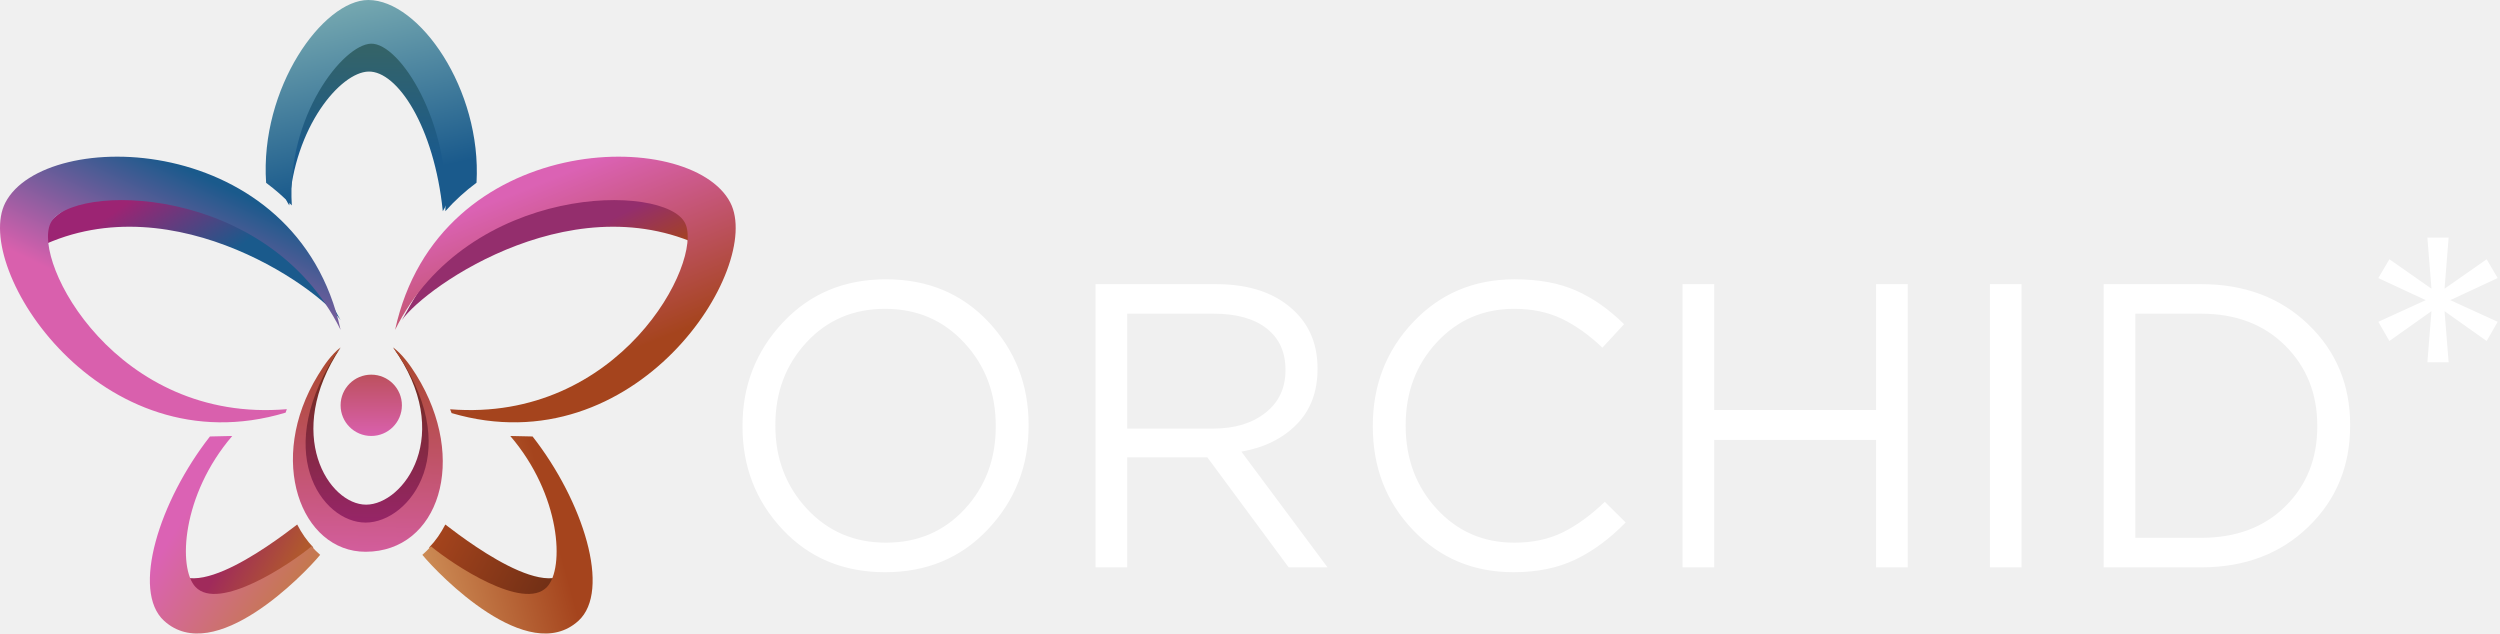
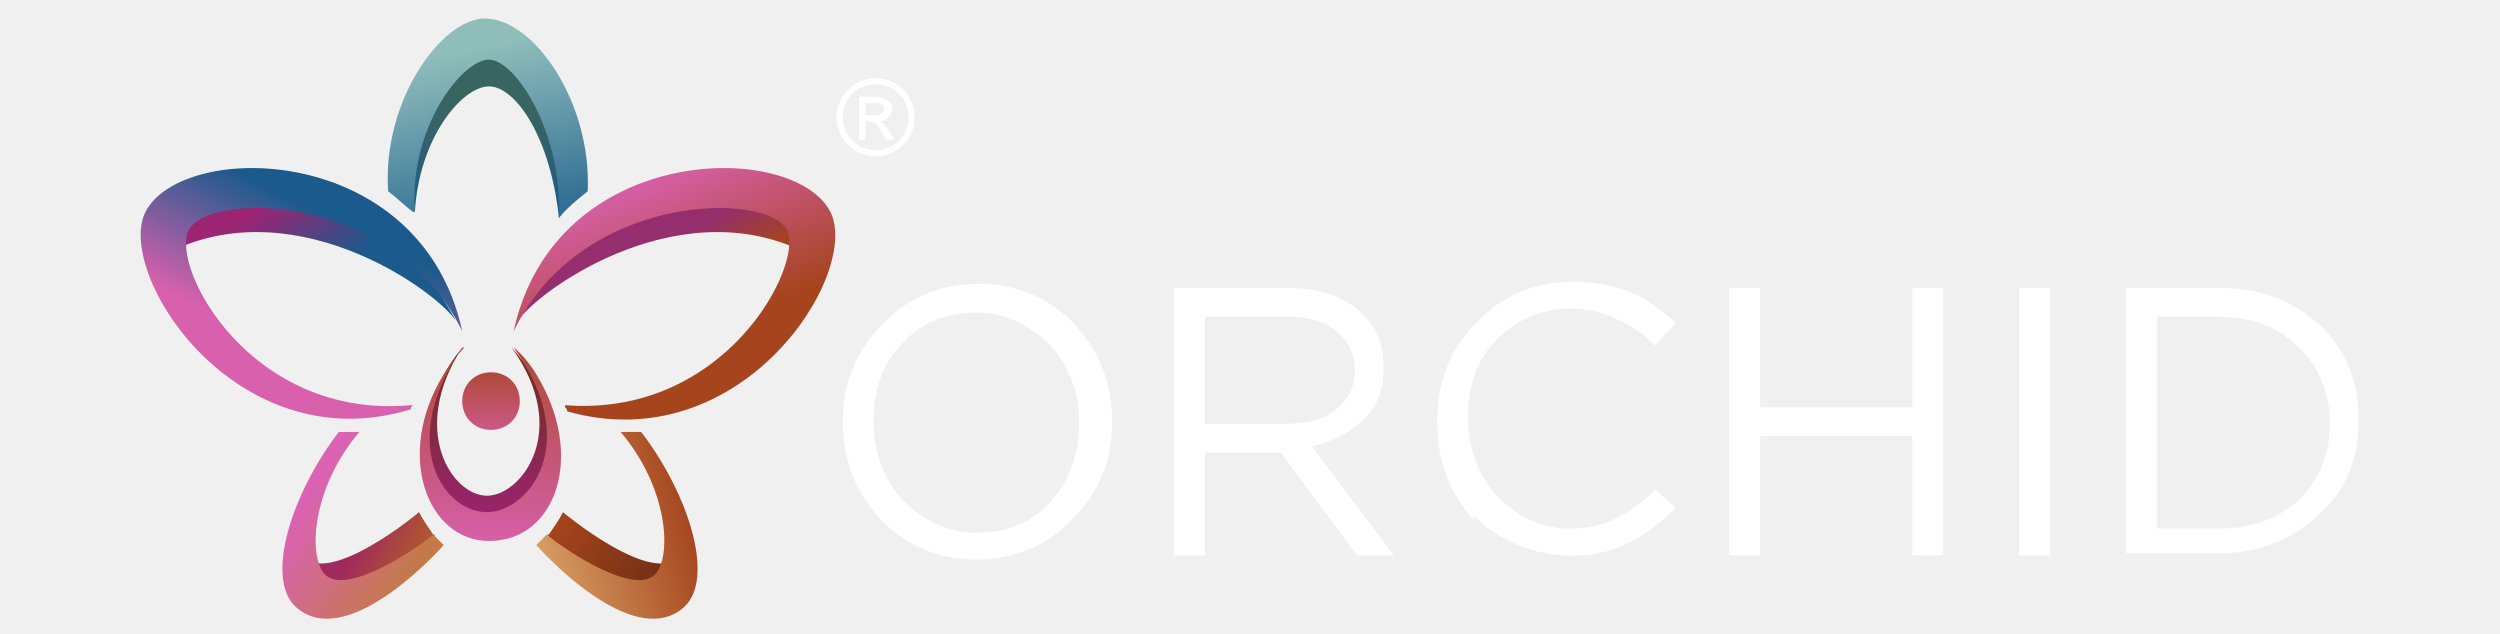
- <svg xmlns="http://www.w3.org/2000/svg" width="367" height="93" viewBox="0 0 367 93">
+ <svg xmlns="http://www.w3.org/2000/svg" xml:space="preserve" width="367" height="93" version="1.1" style="shape-rendering:geometricPrecision; text-rendering:geometricPrecision; image-rendering:optimizeQuality; fill-rule:evenodd; clip-rule:evenodd" viewBox="0 0 1156 308">
  <defs>
-     <linearGradient id="prefix__a" x1="46.406%" x2="47.691%" y1="67.373%" y2="-7.796%">
-       <stop offset="0%" stop-color="#1A5A8C" />
-       <stop offset="100%" stop-color="#396561" />
+     <style type="text/css">
+    
+     .fil4 {fill:white;fill-rule:nonzero}
+     .fil6 {fill:url(#id0)}
+     .fil1 {fill:url(#id1)}
+     .fil5 {fill:url(#id2)}
+     .fil0 {fill:url(#id3)}
+     .fil7 {fill:url(#id4)}
+     .fil10 {fill:url(#id5)}
+     .fil11 {fill:url(#id6)}
+     .fil12 {fill:url(#id7)}
+     .fil8 {fill:url(#id8)}
+     .fil2 {fill:url(#id9)}
+     .fil3 {fill:url(#id10)}
+     .fil13 {fill:url(#id11)}
+     .fil9 {fill:url(#id12)}
+    
+   </style>
+     <linearGradient id="id0" gradientUnits="userSpaceOnUse" x1="209" y1="222" x2="209" y2="181">
+       <stop offset="0" style="stop-opacity:1; stop-color:#D960AD" />
+       <stop offset="1" style="stop-opacity:1; stop-color:#AF4938" />
    </linearGradient>
-     <linearGradient id="prefix__b" x1="49.214%" x2="50.223%" y1="99.985%" y2="4.47%">
-       <stop offset="0%" stop-color="#9C2473" />
-       <stop offset="100%" stop-color="#6E2E15" />
+     <linearGradient id="id1" gradientUnits="userSpaceOnUse" x1="207" y1="255" x2="208" y2="169">
+       <stop offset="0" style="stop-opacity:1; stop-color:#9C2473" />
+       <stop offset="1" style="stop-opacity:1; stop-color:#6E2E15" />
    </linearGradient>
-     <linearGradient id="prefix__c" x1="17.799%" x2="58.211%" y1="36.889%" y2="61.679%">
-       <stop offset="0%" stop-color="#9C2473" />
-       <stop offset="100%" stop-color="#1A5A8C" />
+     <linearGradient id="id2" gradientUnits="userSpaceOnUse" x1="209" y1="149" x2="205" y2="273">
+       <stop offset="0" style="stop-opacity:1; stop-color:#A5441D" />
+       <stop offset="1" style="stop-opacity:1; stop-color:#DB62B4" />
    </linearGradient>
-     <linearGradient id="prefix__d" x1="51.064%" x2="74.077%" y1="43.277%" y2="63.756%">
-       <stop offset="0%" stop-color="#942E6D" />
-       <stop offset="100%" stop-color="#A5441D" />
+     <linearGradient id="id3" gradientUnits="userSpaceOnUse" x1="205" y1="112" x2="206" y2="53">
+       <stop offset="0" style="stop-opacity:1; stop-color:#1A5A8C" />
+       <stop offset="1" style="stop-opacity:1; stop-color:#396561" />
    </linearGradient>
-     <linearGradient id="prefix__e" x1="50.927%" x2="48.454%" y1="-11.182%" y2="120.779%">
-       <stop offset="0%" stop-color="#A5441D" />
-       <stop offset="100%" stop-color="#DB62B4" />
+     <linearGradient id="id4" gradientUnits="userSpaceOnUse" x1="219" y1="127" x2="197" y2="25">
+       <stop offset="0" style="stop-opacity:1; stop-color:#1A5A8C" />
+       <stop offset="1" style="stop-opacity:1; stop-color:#8EBDBA" />
    </linearGradient>
-     <linearGradient id="prefix__f" x1="50.001%" x2="50.185%" y1="100%" y2="-46.924%">
-       <stop offset="0%" stop-color="#D960AD" />
-       <stop offset="100%" stop-color="#AF4938" />
+     <linearGradient id="id5" gradientUnits="userSpaceOnUse" x1="171" y1="278" x2="144" y2="264">
+       <stop offset="0" style="stop-opacity:1; stop-color:#B0592D" />
+       <stop offset="1" style="stop-opacity:1; stop-color:#A02A5B" />
    </linearGradient>
-     <linearGradient id="prefix__g" x1="60.888%" x2="37.626%" y1="83.642%" y2="-21.414%">
-       <stop offset="0%" stop-color="#1A5A8C" />
-       <stop offset="100%" stop-color="#8EBDBA" />
+     <linearGradient id="id6" gradientUnits="userSpaceOnUse" x1="125" y1="231" x2="180" y2="266">
+       <stop offset="0" style="stop-opacity:1; stop-color:#DB62B4" />
+       <stop offset="1" style="stop-opacity:1; stop-color:#C37A47" />
    </linearGradient>
-     <linearGradient id="prefix__h" x1="11.667%" x2="43.06%" y1="25.627%" y2="86.624%">
-       <stop offset="0%" stop-color="#DB62B4" />
-       <stop offset="100%" stop-color="#A5441D" />
+     <linearGradient id="id7" gradientUnits="userSpaceOnUse" x1="294" y1="286" x2="240" y2="257">
+       <stop offset="0" style="stop-opacity:1; stop-color:#6E2E15" />
+       <stop offset="1" style="stop-opacity:1; stop-color:#A5441D" />
    </linearGradient>
-     <linearGradient id="prefix__i" x1="81.58%" x2="53.587%" y1="21.216%" y2="66.469%">
-       <stop offset="0%" stop-color="#1A5A8C" />
-       <stop offset="100%" stop-color="#D960AD" />
+     <linearGradient id="id8" gradientUnits="userSpaceOnUse" x1="246" y1="94" x2="279" y2="175">
+       <stop offset="0" style="stop-opacity:1; stop-color:#DB62B4" />
+       <stop offset="1" style="stop-opacity:1; stop-color:#A5441D" />
    </linearGradient>
-     <linearGradient id="prefix__j" x1="87.217%" x2="40.942%" y1="51.31%" y2="37.932%">
-       <stop offset="0%" stop-color="#B0592D" />
-       <stop offset="100%" stop-color="#A02A5B" />
+     <linearGradient id="id9" gradientUnits="userSpaceOnUse" x1="90" y1="106" x2="117" y2="144">
+       <stop offset="0" style="stop-opacity:1; stop-color:#9C2473" />
+       <stop offset="1" style="stop-opacity:1; stop-color:#1A5A8C" />
    </linearGradient>
-     <linearGradient id="prefix__k" x1="26.036%" x2="90.181%" y1="32.782%" y2="80.395%">
-       <stop offset="0%" stop-color="#DB62B4" />
-       <stop offset="100%" stop-color="#C37A47" />
+     <linearGradient id="id10" gradientUnits="userSpaceOnUse" x1="306" y1="111" x2="318" y2="134">
+       <stop offset="0" style="stop-opacity:1; stop-color:#942E6D" />
+       <stop offset="1" style="stop-opacity:1; stop-color:#A5441D" />
    </linearGradient>
-     <linearGradient id="prefix__l" x1="92.61%" x2="-.354%" y1="55.438%" y2="28.173%">
-       <stop offset="0%" stop-color="#6E2E15" />
-       <stop offset="100%" stop-color="#A5441D" />
+     <linearGradient id="id11" gradientUnits="userSpaceOnUse" x1="297" y1="213" x2="188" y2="243">
+       <stop offset="0" style="stop-opacity:1; stop-color:#A5441D" />
+       <stop offset="1" style="stop-opacity:1; stop-color:#EDC784" />
    </linearGradient>
-     <linearGradient id="prefix__m" x1="80.772%" x2="-55.2%" y1="57.211%" y2="100.617%">
-       <stop offset="0%" stop-color="#A5441D" />
-       <stop offset="100%" stop-color="#EDC784" />
+     <linearGradient id="id12" gradientUnits="userSpaceOnUse" x1="159" y1="119" x2="129" y2="180">
+       <stop offset="0" style="stop-opacity:1; stop-color:#1A5A8C" />
+       <stop offset="1" style="stop-opacity:1; stop-color:#D960AD" />
    </linearGradient>
  </defs>
-   <g fill="none" fill-rule="evenodd">
-     <path fill="url(#prefix__a)" d="M42.464 30.152c.715-11.543 7.512-19.542 11.628-19.646 4.22-.106 9.64 8.057 10.911 20.494 5.976-9.816-2.542-24.99-11.306-25-8.26-.01-16.01 16.707-11.233 24.152z" />
-     <path fill="url(#prefix__b)" d="M50.022 51c-8.47 12.733-1.745 23.097 3.735 23.084C59.212 74.07 66.89 63.879 57.703 51c11.252 12.259 6.212 28.985-3.953 29-8.907.014-14.528-16.477-3.728-29z" />
-     <path fill="url(#prefix__c)" d="M50 47c-6.248-11.677-13.673-18.404-24.683-19.816C18.116 26.26 7.982 28.7 4 37.186 23.729 25.949 46.617 42.059 50 47z" />
-     <path fill="url(#prefix__d)" d="M59 47c6.248-11.677 13.673-18.404 24.683-19.816C90.884 26.26 101.018 28.7 105 37.186 85.271 25.949 62.383 42.059 59 47z" />
-     <path fill="#FFF" fill-rule="nonzero" d="M145.059 77.674c-3.961 4.217-9 6.326-15.118 6.326s-11.137-2.089-15.058-6.266C110.96 73.557 109 68.519 109 62.618V62.5c0-5.9 1.98-10.958 5.94-15.175 3.962-4.216 9-6.325 15.118-6.325s11.138 2.088 15.06 6.266c3.921 4.177 5.882 9.216 5.882 15.115v.12c0 5.899-1.98 10.956-5.941 15.173zm-26.618-3c3.078 3.327 6.95 4.99 11.617 4.99 4.668 0 8.52-1.643 11.56-4.93 3.039-3.286 4.558-7.324 4.558-12.116V62.5c0-4.791-1.538-8.85-4.617-12.176-3.079-3.326-6.952-4.988-11.618-4.988-4.667 0-8.52 1.642-11.558 4.929-3.04 3.287-4.56 7.325-4.56 12.116v.12c0 4.79 1.54 8.849 4.618 12.174zm42.382 8.613V41.713h17.706c5.059 0 8.96 1.385 11.706 4.157 2.118 2.138 3.177 4.87 3.177 8.196v.119c0 3.326-1.02 6.028-3.06 8.107-2.039 2.078-4.744 3.415-8.117 4.01l12.647 16.985h-5.706l-11.94-16.155H165.47v16.155h-4.647zm4.647-20.372h12.647c3.138 0 5.687-.771 7.648-2.316 1.96-1.544 2.941-3.622 2.941-6.236v-.118c0-2.575-.922-4.584-2.765-6.03-1.843-1.444-4.431-2.166-7.765-2.166H165.47v16.866zM222.177 84c-5.883 0-10.794-2.059-14.736-6.177-3.941-4.118-5.912-9.186-5.912-15.205V62.5c0-5.98 1.98-11.057 5.941-15.234 3.961-4.178 8.922-6.266 14.883-6.266 3.53 0 6.54.554 9.03 1.663 2.49 1.109 4.833 2.752 7.029 4.93l-3.176 3.444c-1.962-1.86-3.952-3.276-5.971-4.246-2.02-.97-4.343-1.455-6.971-1.455-4.55 0-8.343 1.642-11.383 4.929-3.039 3.287-4.558 7.325-4.558 12.116v.12c0 4.83 1.52 8.898 4.558 12.204 3.04 3.306 6.834 4.959 11.383 4.959 2.667 0 5.02-.494 7.059-1.485 2.04-.99 4.118-2.494 6.235-4.513l3.06 3.028c-2.314 2.376-4.766 4.187-7.354 5.435-2.588 1.247-5.627 1.871-9.117 1.871zM247 83.287V41.713h4.647v18.471h23.764v-18.47h4.647v41.573h-4.647V64.58h-23.764v18.708H247zm45.118 0V41.713h4.647v41.574h-4.647zm16.705 0V41.713h14.294c6.393 0 11.638 1.97 15.736 5.909 4.098 3.94 6.147 8.86 6.147 14.759v.12c0 5.938-2.049 10.887-6.147 14.847-4.098 3.959-9.343 5.94-15.736 5.94h-14.294zm14.294-37.238h-9.647v32.903h9.647c5.138 0 9.266-1.545 12.383-4.633 3.118-3.088 4.677-6.988 4.677-11.7V62.5c0-4.712-1.57-8.632-4.706-11.76-3.138-3.127-7.256-4.691-12.354-4.691zM359.46 53.18L358.86 45.68 365.04 50.06 366.66 47.24 359.7 44.06 366.66 40.82 365.04 38.06 358.86 42.38 359.46 34.88 356.34 34.88 356.94 42.38 350.76 38.06 349.14 40.82 356.1 44.06 349.14 47.24 350.76 50.06 356.94 45.68 356.34 53.18z" />
-     <path fill="url(#prefix__e)" d="M49.969 51c-10.384 15.094-2.764 25.732 3.715 25.716C60.134 76.7 68.565 66.099 57.703 51c1.31.97 2.451 2.505 3.407 4.05 7.707 12.44 3.304 25.935-7.434 25.95-9.49.014-14.619-13.496-6.985-25.94.978-1.594 1.842-2.854 3.278-4.06z" />
-     <path fill="url(#prefix__f)" d="M54.5 55c2.485 0 4.5 2.015 4.5 4.5S56.985 64 54.5 64 50 61.985 50 59.5s2.015-4.5 4.5-4.5z" />
-     <path fill="url(#prefix__g)" d="M42.838 30.153c-.804-13.047 7.51-23.619 11.627-23.741C58.688 6.287 66.142 18.029 65.376 31c1.4-1.572 2.939-2.962 4.577-4.177C70.737 13.117 61.54.012 54.071 0c-6.63-.01-15.948 12.913-15.005 26.838 1.331.988 2.594 2.093 3.772 3.315z" />
-     <path fill="url(#prefix__h)" d="M66.078 60.08c24.841 1.99 37.228-21.614 34.51-27.295-2.865-5.989-31.87-5.962-42.588 15.636 6.368-29.3 43.41-29.889 49.21-18.68 4.938 9.542-13.823 38.876-40.917 30.9-.068-.187-.141-.373-.215-.56z" />
-     <path fill="url(#prefix__i)" d="M42.107 60.067C17.143 62.189 4.687 38.48 7.411 32.786c2.865-5.99 31.87-5.963 42.589 15.637C43.63 19.12 6.59 18.532.79 29.74c-4.951 9.569 13.923 39.032 41.133 30.836.06-.17.122-.34.184-.51z" />
-     <path fill="url(#prefix__j)" d="M46 80.367c-5.746 5.017-24.724 16.438-21.67.344 1.116 9.981 15.292-.633 19.299-3.711.65 1.274 1.448 2.41 2.371 3.367z" />
-     <path fill="url(#prefix__k)" d="M45.741 80.195c-3.258 2.703-13.61 9.569-17.034 5.98-2.615-2.741-2.044-13.517 5.387-22.175l-3.276.075c-7.417 9.467-11.59 22.65-6.72 27.07 7.41 6.724 20.5-6.774 22.902-9.693-.443-.382-.864-.802-1.259-1.257z" />
-     <path fill="url(#prefix__l)" d="M63 80.367c5.746 5.017 24.724 16.438 21.67.344-1.116 9.981-15.291-.633-19.298-3.711-.652 1.274-1.448 2.41-2.372 3.367z" />
-     <path fill="url(#prefix__m)" d="M63.259 80.195c3.258 2.703 13.611 9.569 17.035 5.98 2.615-2.741 2.044-13.517-5.388-22.175l3.276.075c7.417 9.467 11.59 22.65 6.72 27.07-7.41 6.724-20.5-6.774-22.902-9.693.444-.382.865-.802 1.259-1.257z" />
+   <g id="Слой_x0020_1">
+     <path class="fil0" d="M172 103c2,-36 23,-61 36,-61 13,0 30,25 34,64 19,-31 -8,-78 -35,-78 -26,0 -50,52 -35,75z" />
+     <path class="fil1" d="M195 169c-26,40 -5,72 12,72 17,0 41,-32 12,-72 35,38 19,91 -12,91 -28,0 -45,-51 -12,-91z" />
+     <path class="fil2" d="M192 156c-20,-36 -43,-58 -77,-62 -23,-3 -54,5 -67,31 62,-35 133,15 144,31z" />
+     <path class="fil3" d="M222 156c20,-36 43,-58 77,-62 23,-3 54,5 67,31 -62,-35 -133,15 -144,31z" />
+     <path class="fil4" d="M492 252c-12,13 -28,20 -47,20 -19,0 -35,-7 -47,-20 -12,-13 -18,-29 -18,-47l0 0c0,-18 6,-34 19,-47 12,-13 28,-20 47,-20 19,0 35,7 47,20 12,13 18,29 18,47l0 0c0,18 -6,34 -19,47l0 0zm-83 -9c10,10 22,16 36,16 15,0 27,-5 36,-15 9,-10 14,-23 14,-38l0 0c0,-15 -5,-28 -14,-38 -10,-10 -22,-16 -36,-16 -15,0 -27,5 -36,15 -10,10 -14,23 -14,38l0 0c0,15 5,28 14,38l0 0zm132 27l0 -130 55 0c16,0 28,4 37,13 7,7 10,15 10,26l0 0c0,10 -3,19 -10,25 -6,6 -15,11 -25,13l40 53 -18 0 -37 -50 -37 0 0 50 -15 0zm15 -64l40 0c10,0 18,-2 24,-7 6,-5 9,-11 9,-19l0 0c0,-8 -3,-14 -9,-19 -6,-5 -14,-7 -24,-7l-40 0 0 53 0 0zm131 47c-12,-13 -18,-29 -18,-48l0 0c0,-19 6,-35 19,-48 12,-13 28,-20 47,-20 11,0 20,2 28,5 8,3 15,9 22,15l-10 11c-6,-6 -12,-10 -19,-13 -6,-3 -14,-5 -22,-5 -14,0 -26,5 -36,15 -10,10 -14,23 -14,38l0 0c0,15 5,28 14,38 10,10 21,16 36,16 8,0 16,-2 22,-5 6,-3 13,-8 19,-14l10 9c-7,7 -15,13 -23,17 -24,12 -56,6 -75,-13zm124 17l0 -130 15 0 0 58 74 0 0 -58 15 0 0 130 -15 0 0 -58 -74 0 0 58 -15 0 0 0zm141 0l0 -130 15 0 0 130 -15 0zm52 0l0 -130 45 0c20,0 36,6 49,18 13,12 19,28 19,46l0 0c0,19 -6,34 -19,46 -13,12 -29,19 -49,19l-45 0 0 0zm45 -116l-30 0 0 103 30 0c16,0 29,-5 39,-14 10,-10 15,-22 15,-37l0 0c0,-15 -5,-27 -15,-37 -10,-10 -23,-15 -39,-15l0 0z" />
+     <path class="fil5" d="M195 169c-32,47 -9,80 12,80 20,0 47,-33 13,-80 4,3 8,8 11,13 24,39 10,81 -23,81 -30,0 -46,-42 -22,-81 3,-5 6,-9 10,-13z" />
+     <path class="fil6" d="M209 181c8,0 14,6 14,14 0,8 -6,14 -14,14 -8,0 -14,-6 -14,-14 0,-8 6,-14 14,-14z" />
+     <path class="fil7" d="M172 103c-3,-41 23,-74 36,-74 13,0 36,36 34,77 4,-5 9,-9 14,-13 2,-43 -26,-84 -50,-84 -21,0 -50,40 -47,84 4,3 8,7 12,10l0 0z" />
+     <path class="fil8" d="M245 197c78,6 116,-68 108,-85 -9,-19 -100,-19 -133,49 20,-92 136,-93 154,-58 15,30 -43,121 -128,97 0,-1 0,-1 -1,-2l0 0z" />
+     <path class="fil9" d="M170 197c-78,7 -117,-67 -108,-85 9,-19 100,-19 133,49 -20,-92 -136,-93 -154,-58 -15,30 44,122 129,96 0,-1 0,-1 1,-2l0 0z" />
+     <path class="fil10" d="M182 260c-18,16 -77,51 -68,1 3,31 48,-2 60,-12 2,4 5,8 7,11z" />
+     <path class="fil11" d="M181 260c-10,8 -43,30 -53,19 -8,-9 -6,-42 17,-69l-10 0c-23,30 -36,71 -21,85 23,21 64,-21 72,-30 -1,-1 -3,-3 -4,-4z" />
+     <path class="fil12" d="M236 260c18,16 77,51 68,1 -3,31 -48,-2 -60,-12 -2,4 -5,8 -7,11z" />
+     <path class="fil13" d="M236 260c10,8 43,30 53,19 8,-9 6,-42 -17,-69l10 0c23,30 36,71 21,85 -23,21 -64,-21 -72,-30 1,-1 3,-3 4,-4z" />
+     <path class="fil4" d="M396 38c11,0 19,9 19,19 0,11 -9,19 -19,19 -11,0 -19,-9 -19,-19 0,-11 9,-19 19,-19zm0 3c-9,0 -16,7 -16,16 0,9 7,16 16,16 9,0 16,-7 16,-16 0,-9 -7,-16 -16,-16zm-8 27l0 -21 7 0c4,0 9,1 9,6 0,3 -3,6 -6,6 3,1 5,6 7,9l-4 0c-3,-5 -3,-9 -10,-9l0 9 -3 0zm3 -12l4 0c2,0 5,0 5,-3 0,-3 -3,-3 -5,-3l-4 0 0 6z" />
  </g>
</svg>
